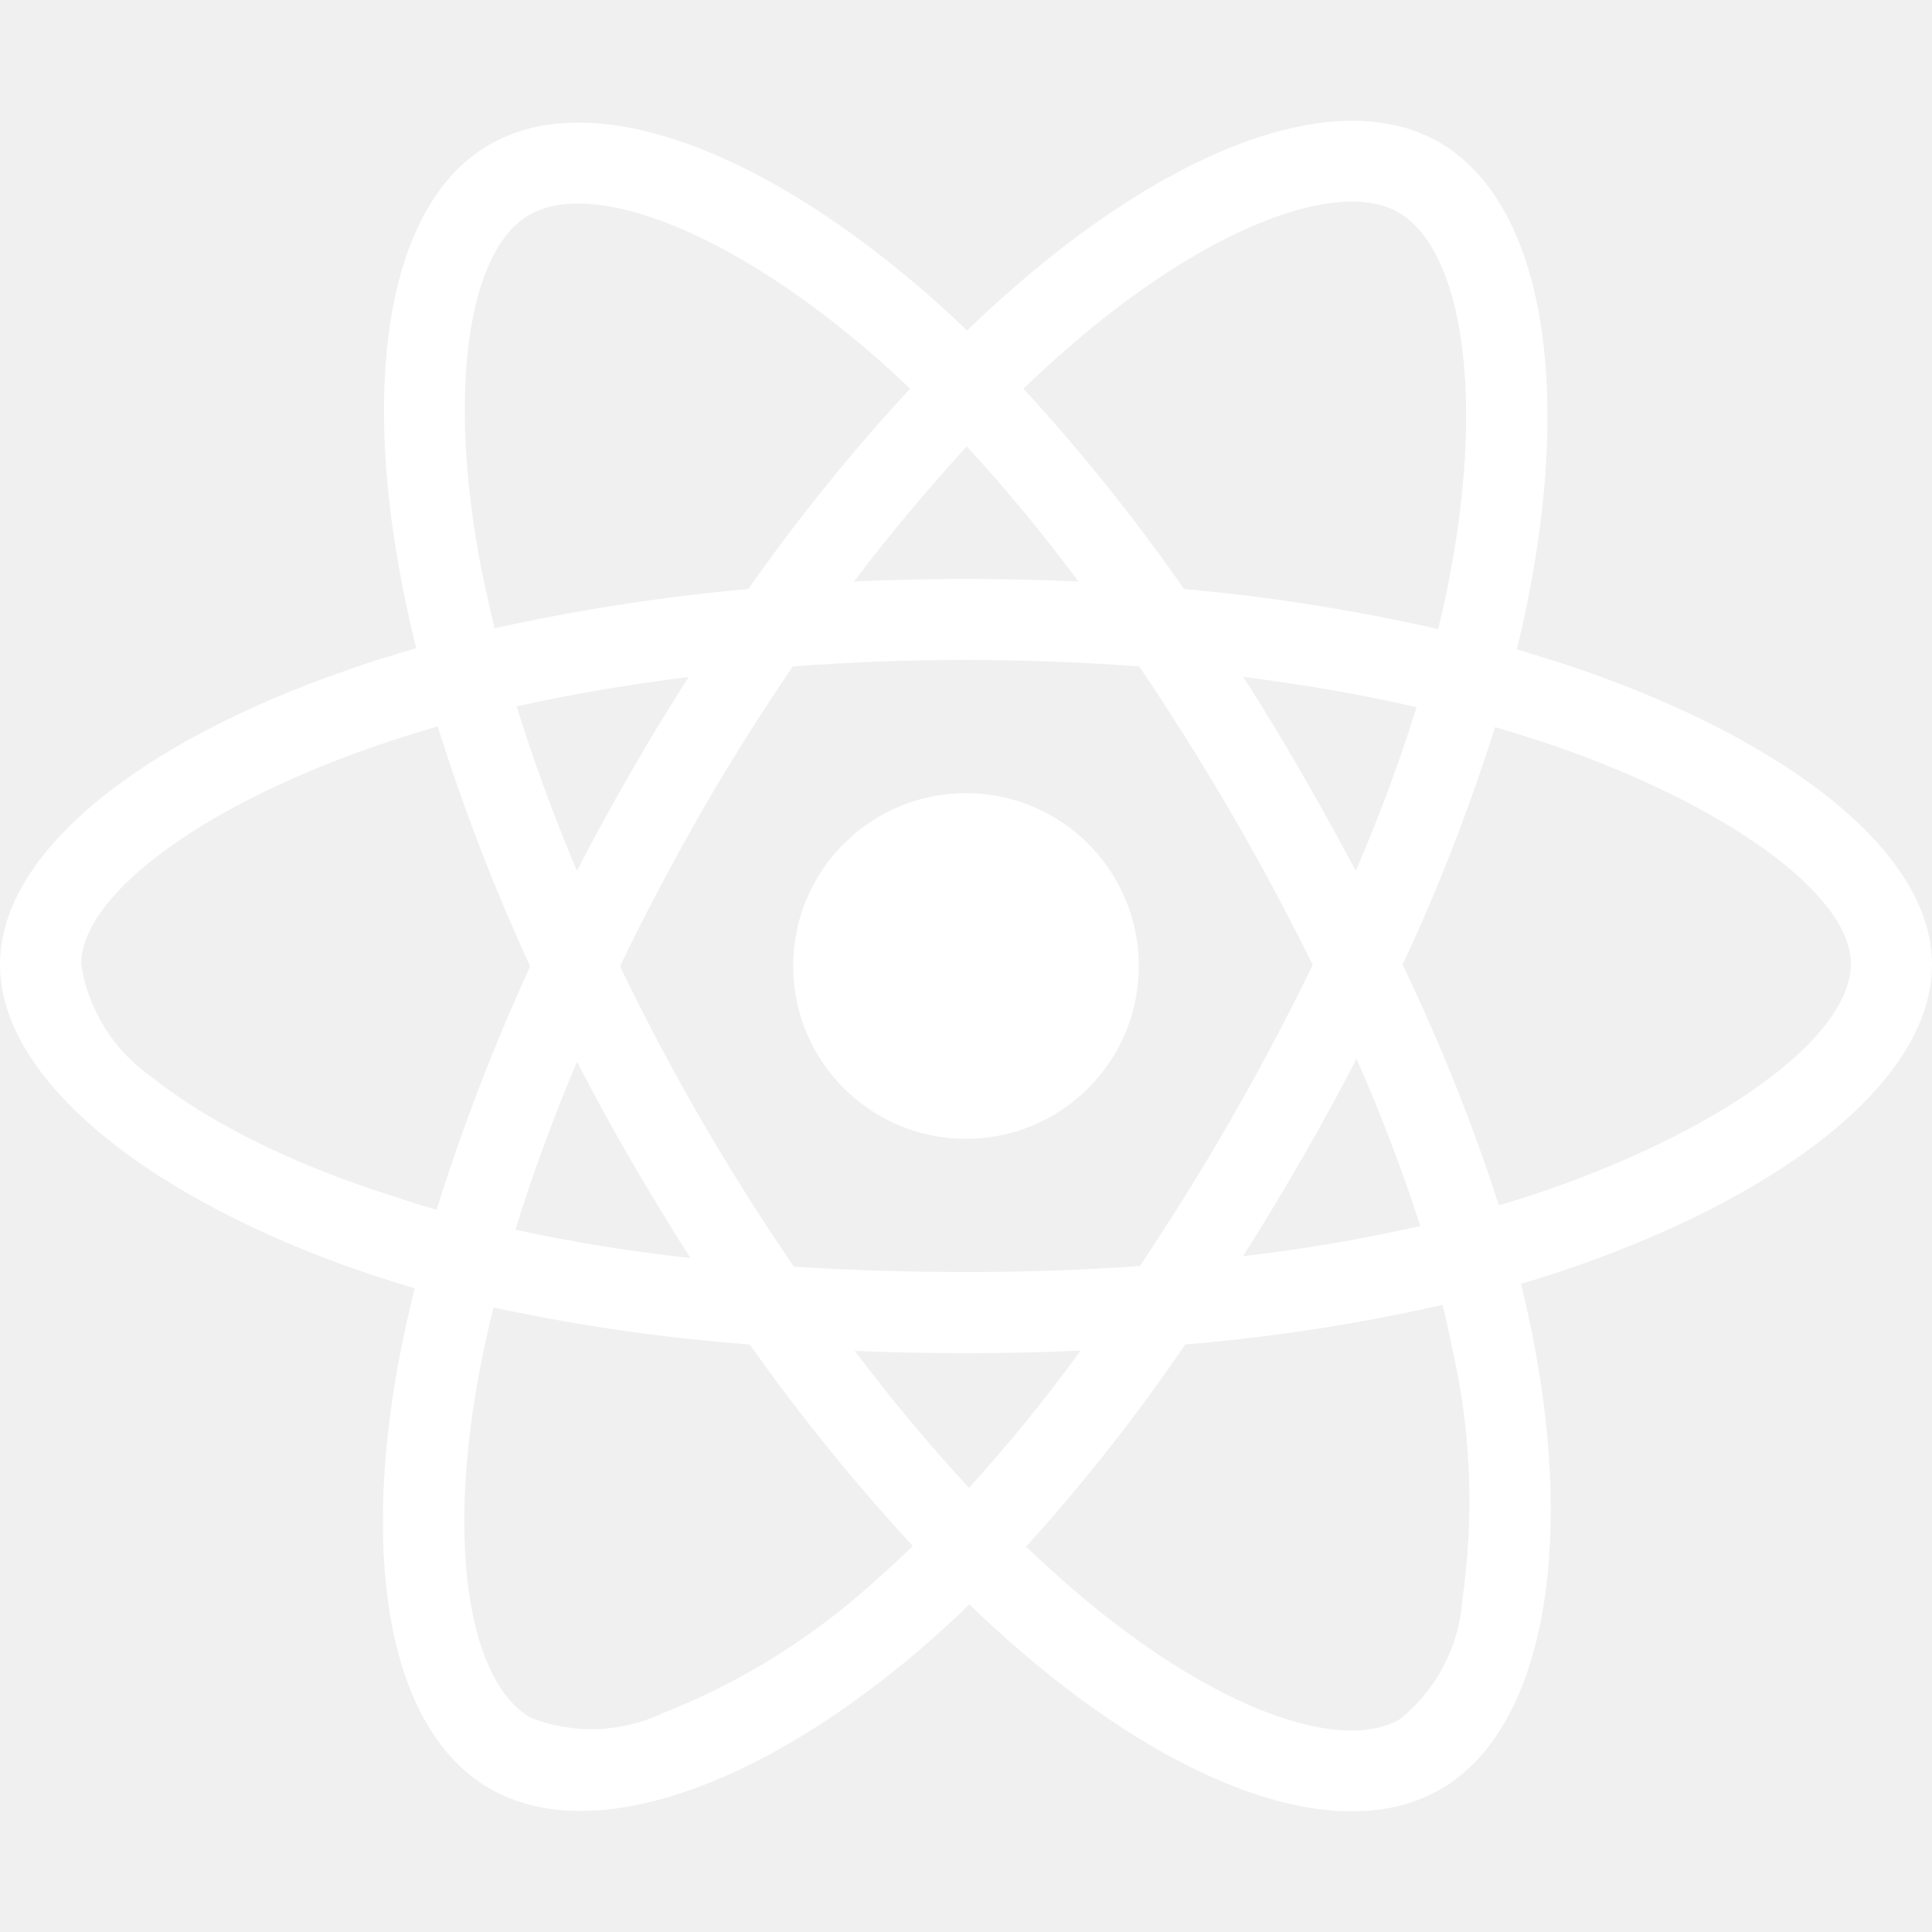
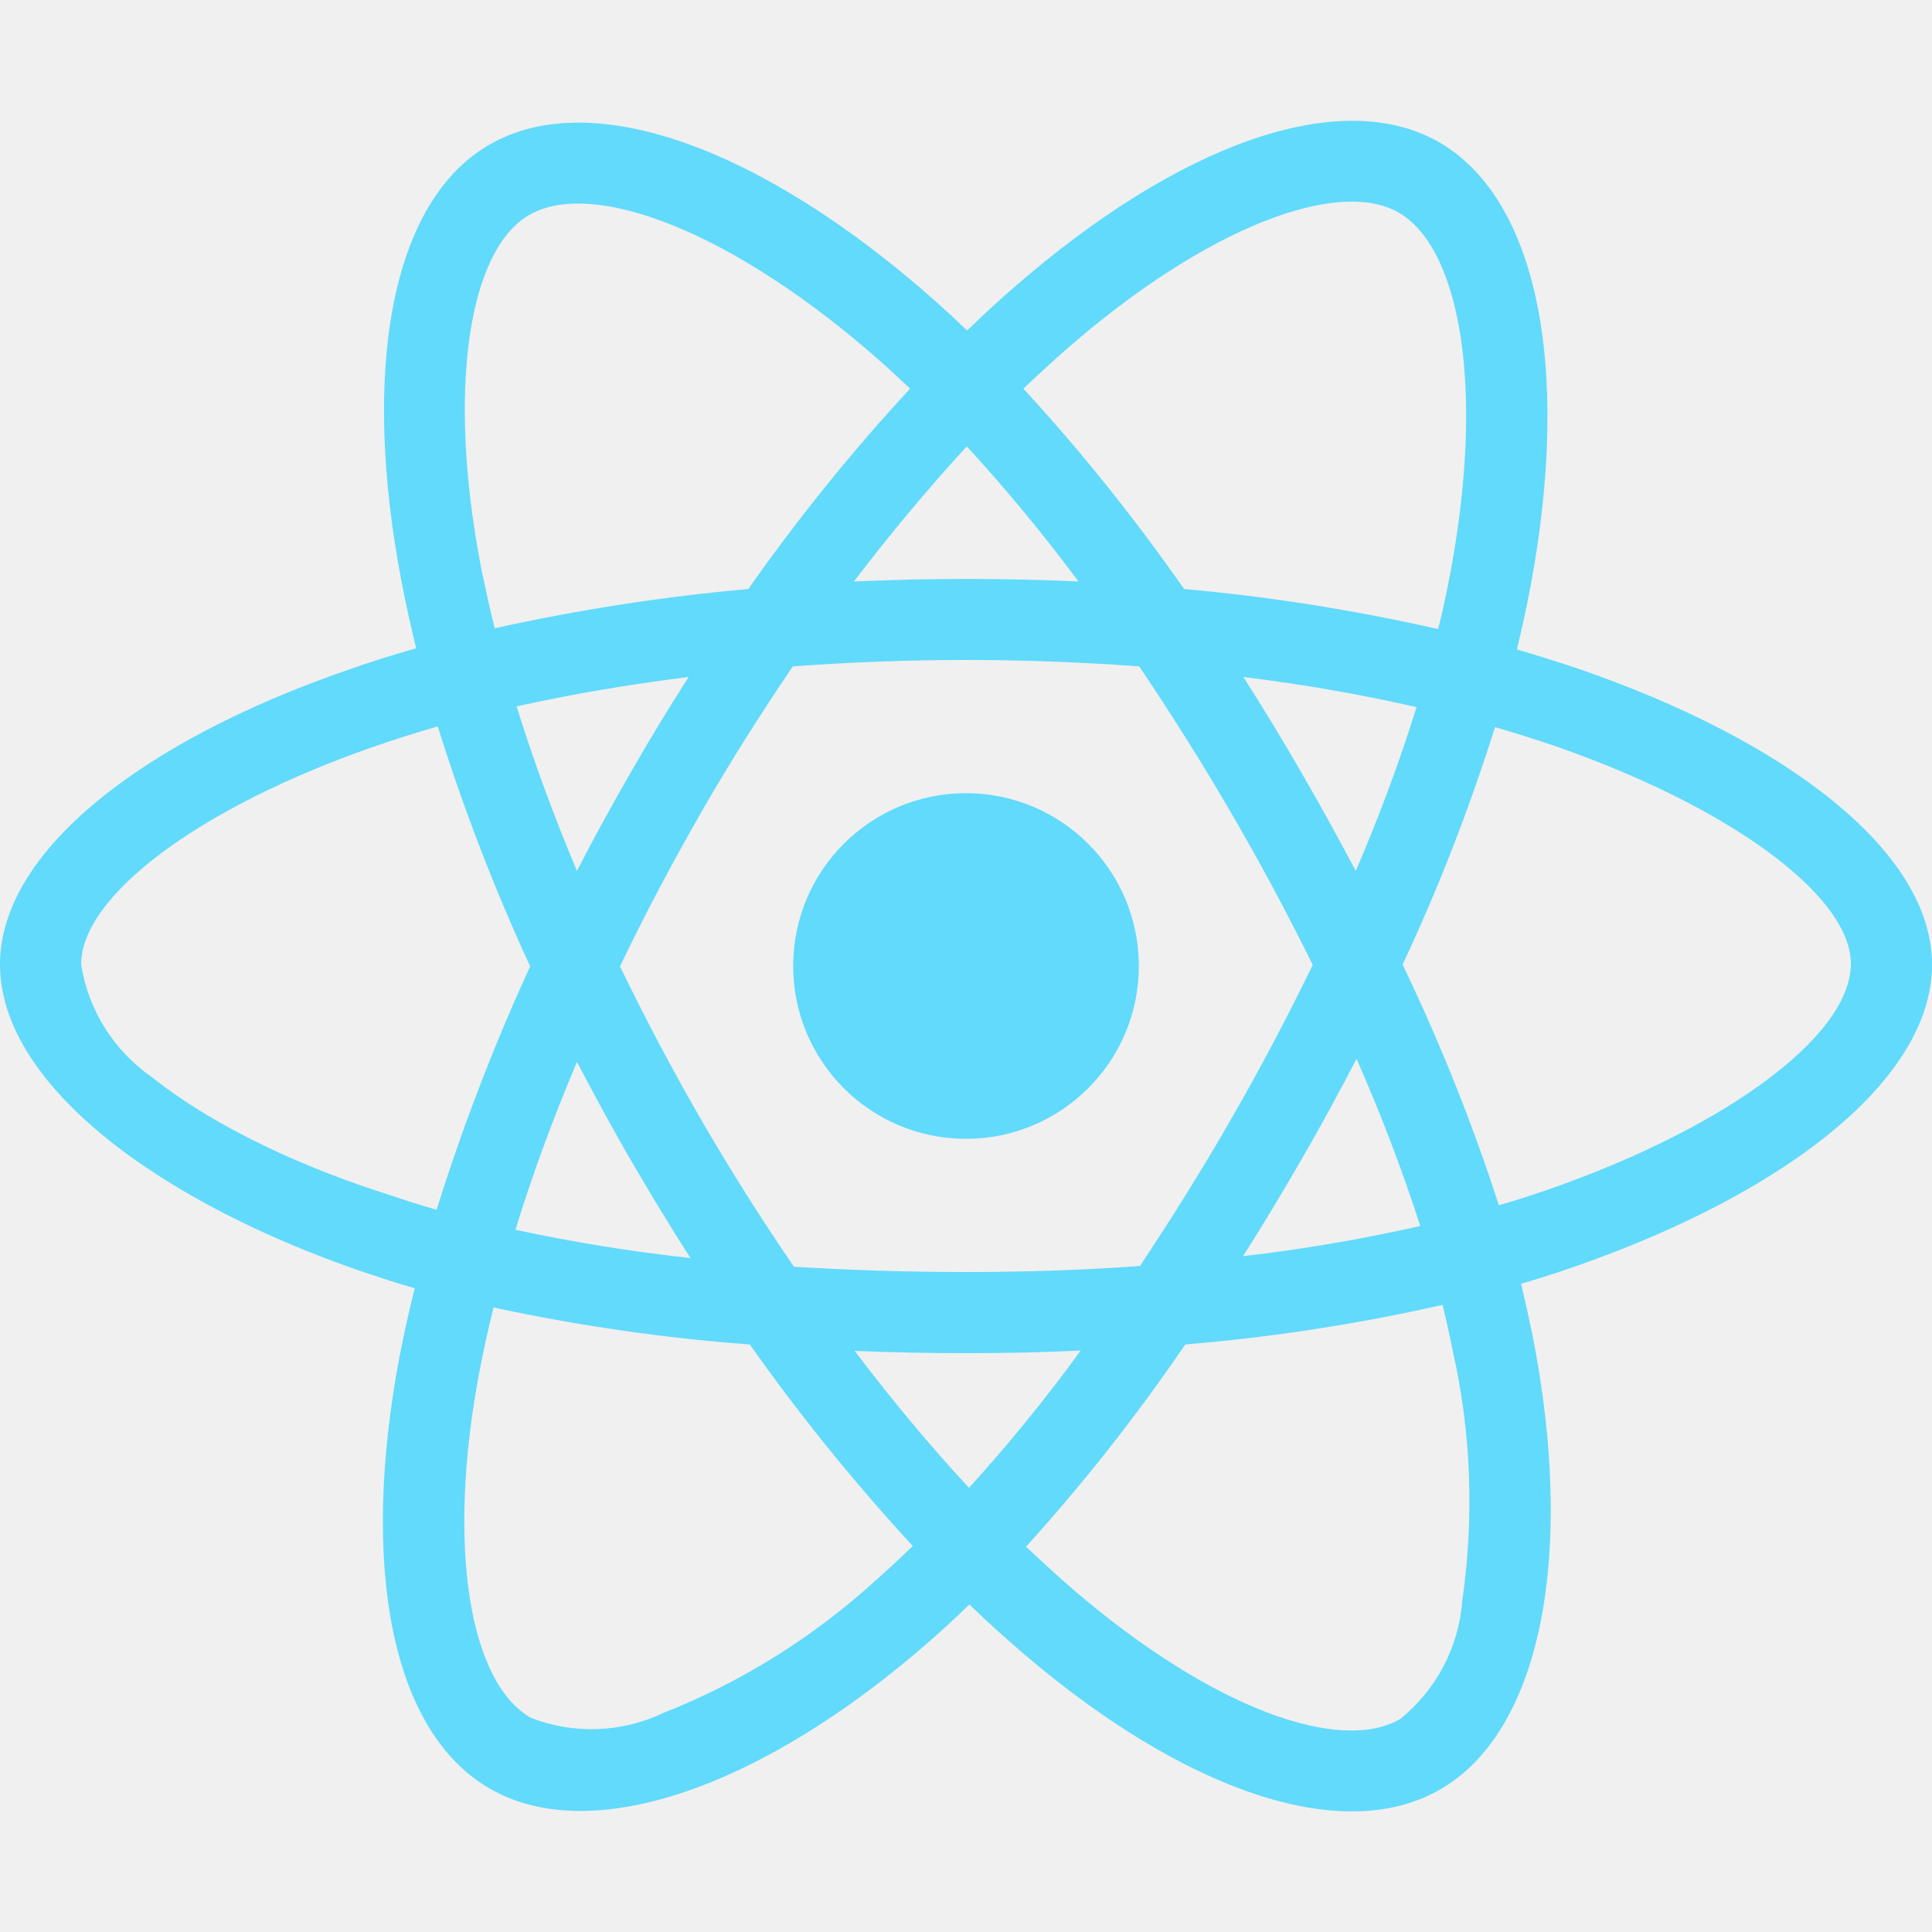
- <svg xmlns="http://www.w3.org/2000/svg" stroke="#FFFFFF" fill="#FFFFFF" stroke-width="0" viewBox="0 0 512 512" height="1em" width="1em">
+ <svg xmlns="http://www.w3.org/2000/svg" stroke="#61DAFB" fill="#61DAFB" stroke-width="0" viewBox="0 0 512 512" height="1em" width="1em">
  <path d="M418.2 177.2c-5.4-1.8-10.8-3.5-16.2-5.1.9-3.7 1.7-7.4 2.5-11.1 12.3-59.6 4.2-107.5-23.1-123.3-26.3-15.1-69.2.6-112.6 38.4-4.3 3.7-8.5 7.6-12.5 11.5-2.7-2.6-5.5-5.2-8.3-7.7-45.5-40.4-91.1-57.4-118.4-41.5-26.2 15.2-34 60.3-23 116.7 1.1 5.6 2.3 11.1 3.7 16.7-6.4 1.8-12.7 3.8-18.6 5.9C38.3 196.2 0 225.4 0 255.6c0 31.2 40.8 62.5 96.3 81.5 4.5 1.5 9 3 13.6 4.3-1.5 6-2.8 11.9-4 18-10.5 55.5-2.3 99.5 23.9 114.6 27 15.6 72.4-.4 116.6-39.1 3.5-3.1 7-6.3 10.5-9.7 4.4 4.3 9 8.4 13.6 12.4 42.8 36.8 85.1 51.7 111.2 36.6 27-15.6 35.8-62.9 24.4-120.5-.9-4.4-1.9-8.9-3-13.5 3.2-.9 6.3-1.9 9.4-2.9 57.7-19.1 99.5-50 99.5-81.7 0-30.3-39.4-59.7-93.8-78.4zM282.9 92.3c37.2-32.4 71.9-45.1 87.7-36 16.9 9.7 23.4 48.9 12.8 100.4-.7 3.4-1.4 6.7-2.3 10-22.2-5-44.7-8.6-67.3-10.6-13-18.6-27.2-36.4-42.6-53.1 3.9-3.7 7.7-7.2 11.7-10.7zM167.2 307.5c5.1 8.7 10.3 17.4 15.8 25.9-15.6-1.7-31.1-4.2-46.4-7.5 4.4-14.4 9.9-29.3 16.3-44.5 4.6 8.8 9.3 17.5 14.3 26.1zm-30.3-120.3c14.4-3.2 29.7-5.8 45.6-7.8-5.3 8.3-10.5 16.8-15.4 25.4-4.9 8.5-9.7 17.2-14.2 26-6.3-14.9-11.6-29.5-16-43.6zm27.4 68.9c6.6-13.8 13.8-27.3 21.4-40.6s15.8-26.2 24.4-38.9c15-1.1 30.3-1.7 45.9-1.7s31 .6 45.9 1.7c8.5 12.6 16.6 25.5 24.3 38.7s14.9 26.7 21.7 40.4c-6.7 13.8-13.9 27.4-21.6 40.8-7.6 13.3-15.7 26.2-24.2 39-14.9 1.1-30.4 1.6-46.1 1.6s-30.9-.5-45.6-1.4c-8.7-12.7-16.9-25.7-24.6-39s-14.8-26.8-21.5-40.6zm180.6 51.2c5.1-8.8 9.9-17.7 14.6-26.7 6.4 14.5 12 29.2 16.9 44.3-15.5 3.5-31.2 6.2-47 8 5.4-8.4 10.5-17 15.5-25.6zm14.4-76.5c-4.7-8.8-9.5-17.6-14.5-26.2-4.9-8.5-10-16.9-15.3-25.2 16.1 2 31.5 4.7 45.9 8-4.6 14.8-10 29.2-16.1 43.4zM256.2 118.3c10.5 11.4 20.4 23.4 29.6 35.8-19.8-.9-39.7-.9-59.5 0 9.8-12.9 19.9-24.9 29.9-35.8zM140.2 57c16.8-9.8 54.1 4.2 93.4 39 2.5 2.2 5 4.6 7.6 7-15.5 16.7-29.8 34.5-42.9 53.1-22.6 2-45 5.5-67.2 10.4-1.3-5.1-2.4-10.3-3.5-15.5-9.4-48.4-3.2-84.9 12.6-94zm-24.5 263.6c-4.2-1.2-8.3-2.5-12.4-3.9-21.3-6.7-45.5-17.3-63-31.2-10.1-7-16.9-17.8-18.8-29.9 0-18.3 31.6-41.7 77.2-57.6 5.7-2 11.5-3.8 17.3-5.5 6.8 21.7 15 43 24.5 63.6-9.6 20.9-17.9 42.5-24.8 64.5zm116.6 98c-16.5 15.1-35.6 27.1-56.4 35.3-11.1 5.3-23.9 5.8-35.3 1.3-15.9-9.2-22.5-44.5-13.5-92 1.1-5.6 2.3-11.2 3.7-16.7 22.4 4.8 45 8.1 67.9 9.8 13.2 18.7 27.7 36.6 43.2 53.4-3.2 3.1-6.4 6.1-9.6 8.9zm24.5-24.3c-10.2-11-20.4-23.2-30.3-36.3 9.6.4 19.5.6 29.5.6 10.3 0 20.4-.2 30.4-.7-9.2 12.7-19.1 24.8-29.6 36.4zm130.7 30c-.9 12.2-6.9 23.6-16.5 31.3-15.9 9.2-49.8-2.8-86.4-34.2-4.2-3.6-8.4-7.5-12.7-11.5 15.3-16.9 29.4-34.8 42.2-53.6 22.9-1.9 45.7-5.4 68.2-10.5 1 4.1 1.9 8.2 2.7 12.2 4.9 21.6 5.7 44.1 2.5 66.3zm18.2-107.5c-2.8.9-5.6 1.8-8.5 2.6-7-21.8-15.6-43.1-25.5-63.8 9.6-20.4 17.7-41.4 24.5-62.9 5.2 1.5 10.2 3.1 15 4.7 46.6 16 79.3 39.8 79.3 58 0 19.6-34.9 44.9-84.8 61.4zm-149.7-15c25.3 0 45.8-20.5 45.8-45.8s-20.5-45.8-45.8-45.8c-25.3 0-45.8 20.5-45.8 45.8s20.5 45.8 45.8 45.8z" />
</svg>
